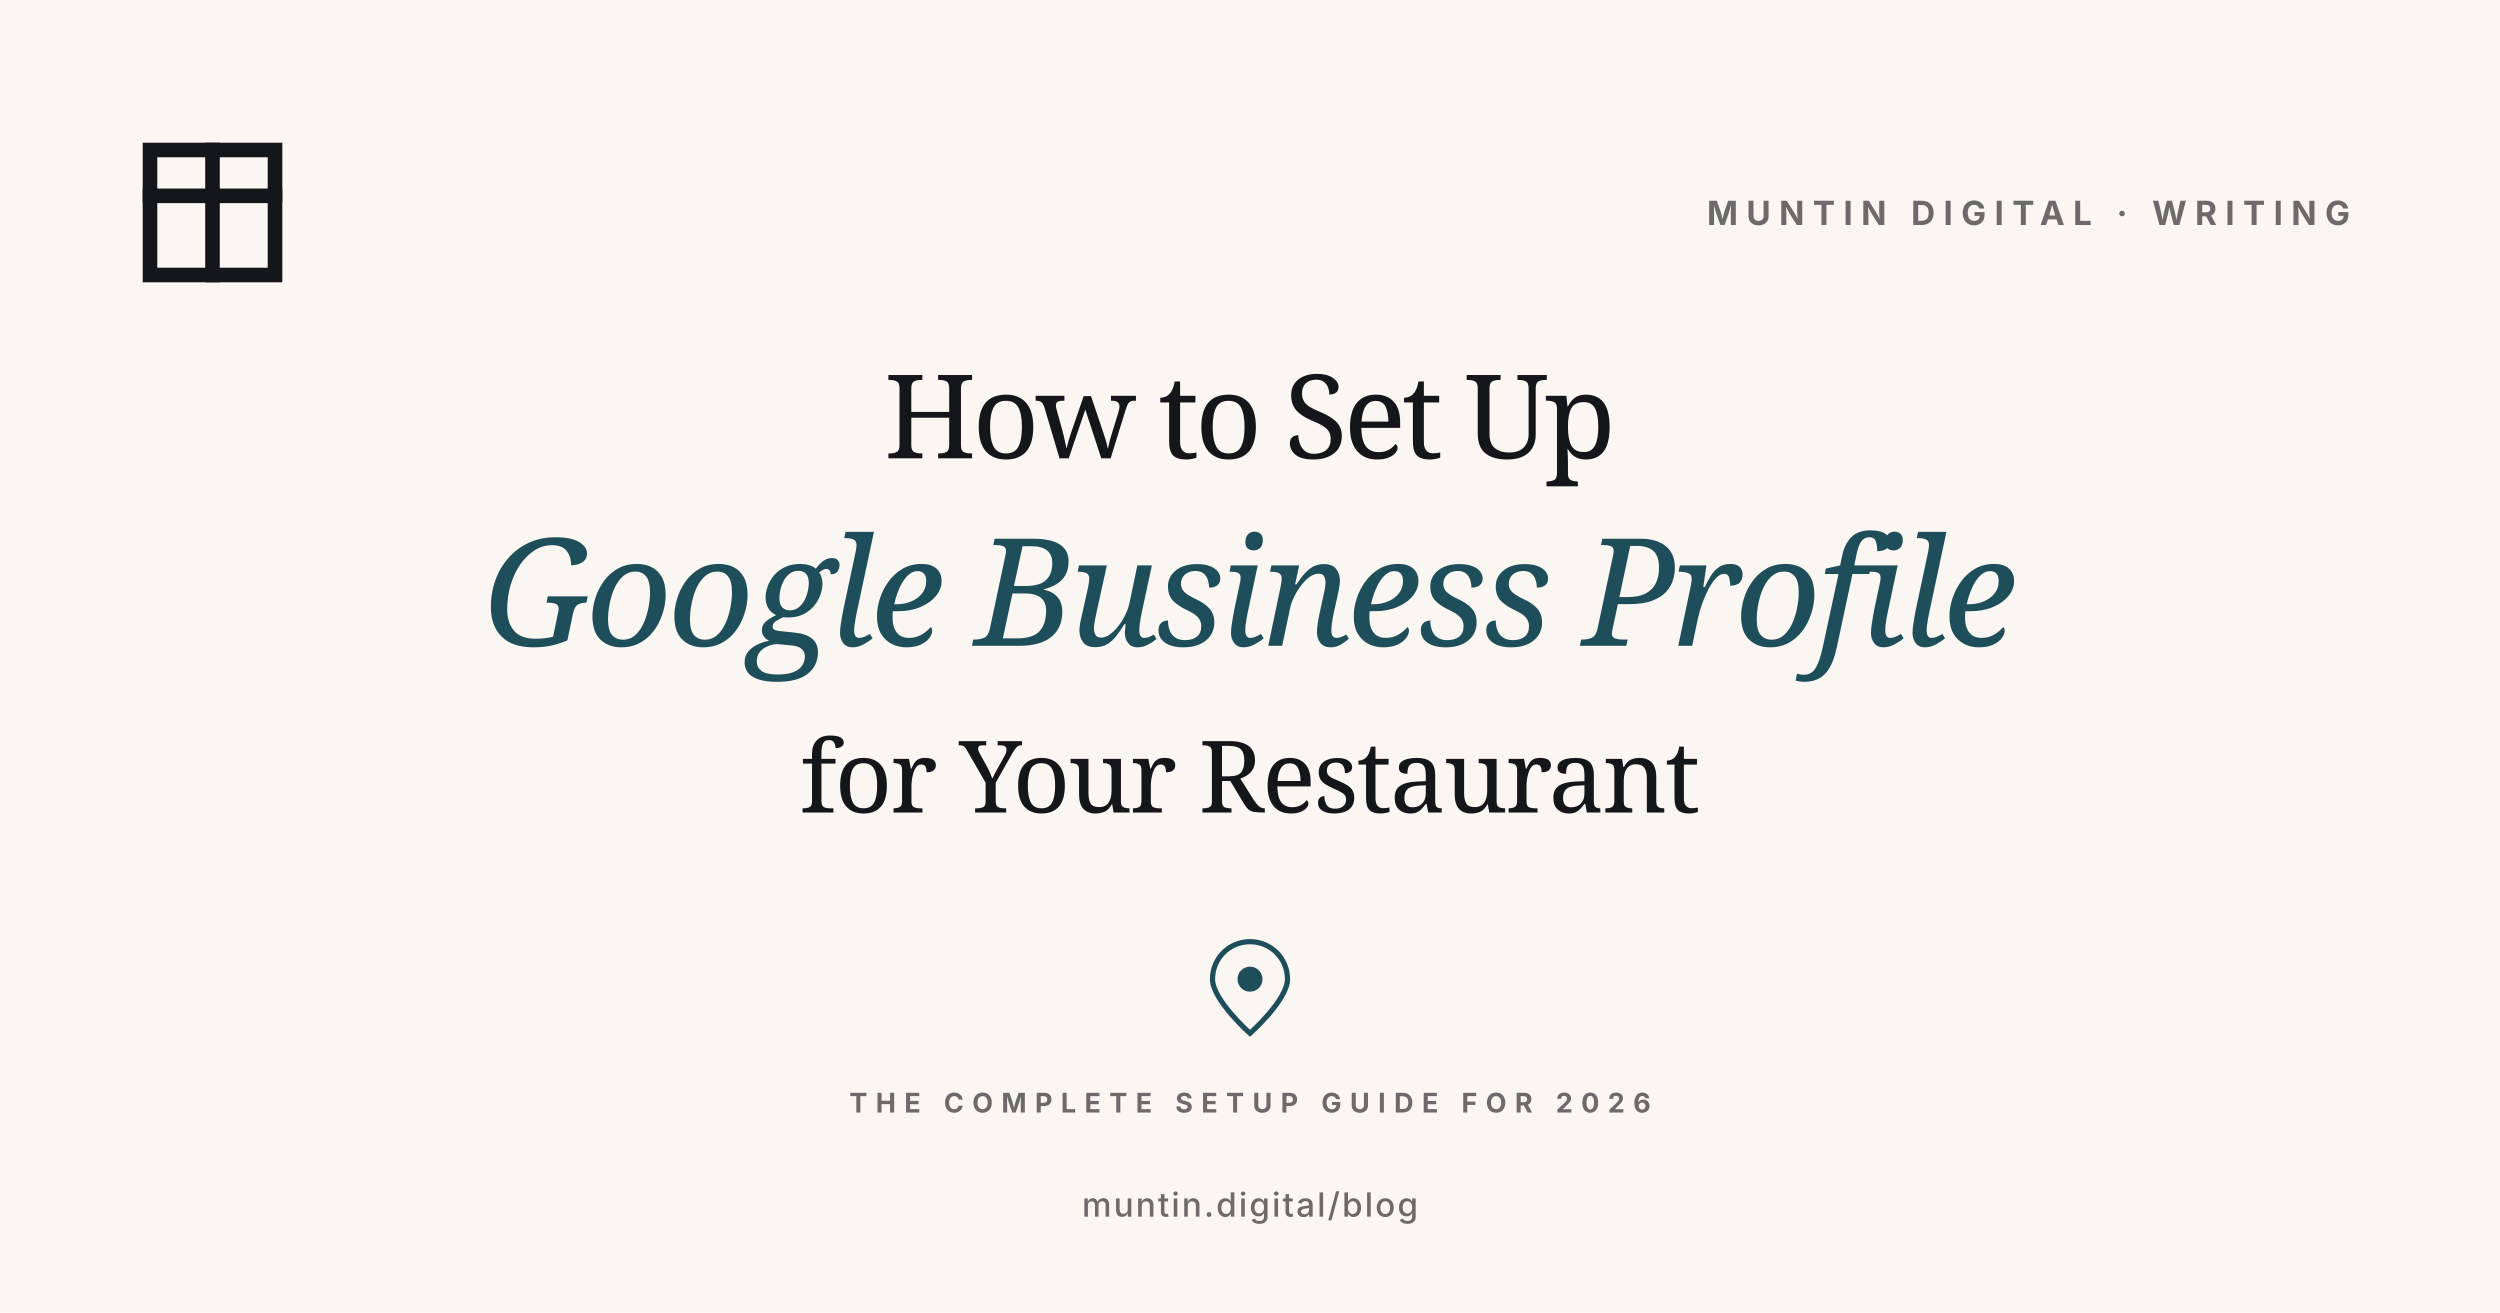
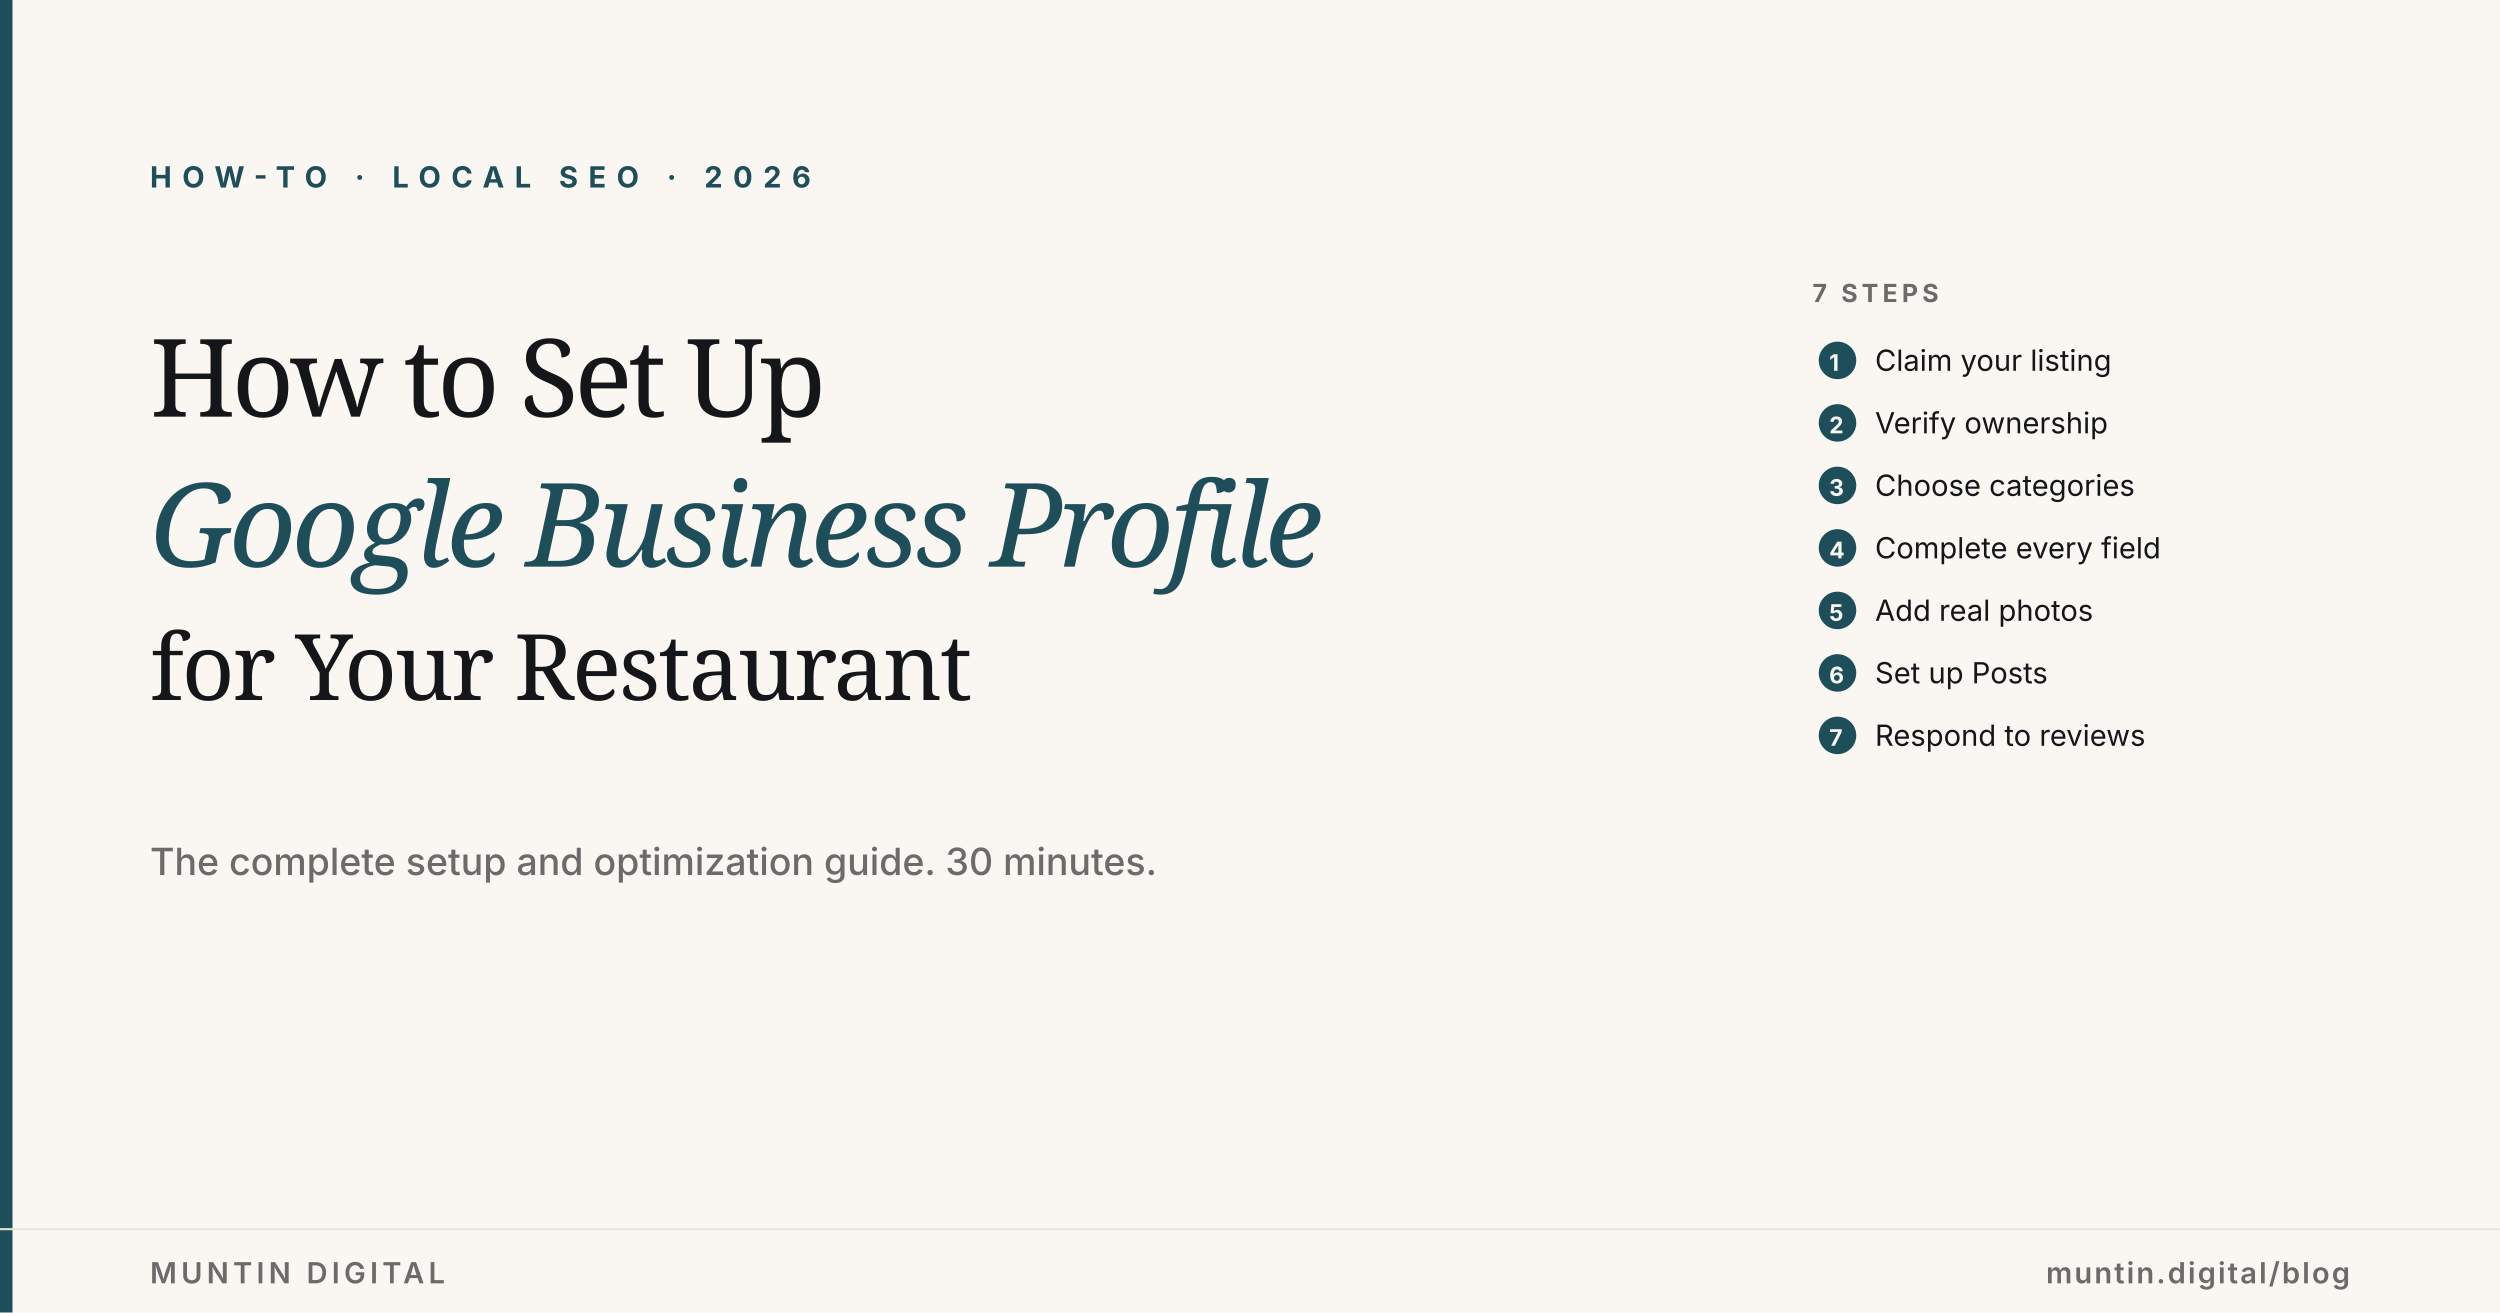
<svg xmlns="http://www.w3.org/2000/svg" viewBox="0 0 1200 630" width="1200" height="630">
  <rect width="1200" height="630" fill="#FAF7F2" />
-   <g transform="translate(72, 72)" stroke="#14161A" stroke-width="7" stroke-linecap="square" stroke-linejoin="miter" fill="none">
-     <rect x="0" y="0" width="60" height="60" />
-     <line x1="30" y1="0" x2="30" y2="60" />
-     <line x1="0" y1="22" x2="60" y2="22" />
+   <rect x="0" y="0" width="6" height="630" fill="#1F4E5B" />
+   <text x="72" y="90" font-family="Inter, Arial, sans-serif" font-size="14" font-weight="700" fill="#1F4E5B" letter-spacing="5">HOW-TO · LOCAL SEO · 2026</text>
+   <text x="72" y="200" font-family="Fraunces, Georgia, serif" font-size="52" font-weight="500" fill="#14161A" letter-spacing="-2">How to Set Up</text>
+   <text x="72" y="272" font-family="Fraunces, Georgia, serif" font-style="italic" font-size="56" font-weight="400" fill="#1F4E5B" letter-spacing="-2">Google Business Profile</text>
+   <text x="72" y="336" font-family="Fraunces, Georgia, serif" font-size="44" font-weight="500" fill="#14161A" letter-spacing="-1">for Your Restaurant</text>
+   <g transform="translate(870, 145)">
+     <text x="0" y="0" font-family="Inter, Arial, sans-serif" font-size="12" font-weight="700" fill="#6B6B6B" letter-spacing="2">7 STEPS</text>
+     <circle cx="12" cy="28" r="9" fill="#1F4E5B" />
+     <text x="8" y="33" font-family="Inter, Arial, sans-serif" font-size="11" font-weight="700" fill="#FAF7F2">1</text>
+     <text x="30" y="33" font-family="Inter, Arial, sans-serif" font-size="14" fill="#14161A">Claim your listing</text>
+     <circle cx="12" cy="58" r="9" fill="#1F4E5B" />
+     <text x="8" y="63" font-family="Inter, Arial, sans-serif" font-size="11" font-weight="700" fill="#FAF7F2">2</text>
+     <text x="30" y="63" font-family="Inter, Arial, sans-serif" font-size="14" fill="#14161A">Verify ownership</text>
+     <circle cx="12" cy="88" r="9" fill="#1F4E5B" />
+     <text x="8" y="93" font-family="Inter, Arial, sans-serif" font-size="11" font-weight="700" fill="#FAF7F2">3</text>
+     <text x="30" y="93" font-family="Inter, Arial, sans-serif" font-size="14" fill="#14161A">Choose categories</text>
+     <circle cx="12" cy="118" r="9" fill="#1F4E5B" />
+     <text x="8" y="123" font-family="Inter, Arial, sans-serif" font-size="11" font-weight="700" fill="#FAF7F2">4</text>
+     <text x="30" y="123" font-family="Inter, Arial, sans-serif" font-size="14" fill="#14161A">Complete every field</text>
+     <circle cx="12" cy="148" r="9" fill="#1F4E5B" />
+     <text x="8" y="153" font-family="Inter, Arial, sans-serif" font-size="11" font-weight="700" fill="#FAF7F2">5</text>
+     <text x="30" y="153" font-family="Inter, Arial, sans-serif" font-size="14" fill="#14161A">Add real photos</text>
+     <circle cx="12" cy="178" r="9" fill="#1F4E5B" />
+     <text x="8" y="183" font-family="Inter, Arial, sans-serif" font-size="11" font-weight="700" fill="#FAF7F2">6</text>
+     <text x="30" y="183" font-family="Inter, Arial, sans-serif" font-size="14" fill="#14161A">Set up Posts</text>
+     <circle cx="12" cy="208" r="9" fill="#1F4E5B" />
+     <text x="8" y="213" font-family="Inter, Arial, sans-serif" font-size="11" font-weight="700" fill="#FAF7F2">7</text>
+     <text x="30" y="213" font-family="Inter, Arial, sans-serif" font-size="14" fill="#14161A">Respond to reviews</text>
  </g>
-   <text x="1128" y="108" text-anchor="end" font-family="Inter, Arial, sans-serif" font-size="16" font-weight="700" fill="#6B6B6B" letter-spacing="4">MUNTIN DIGITAL · WRITING</text>
-   <text x="600" y="220" text-anchor="middle" font-family="Fraunces, Georgia, serif" font-size="56" font-weight="500" fill="#14161A" letter-spacing="-2">How to Set Up</text>
-   <text x="600" y="310" text-anchor="middle" font-family="Fraunces, Georgia, serif" font-style="italic" font-size="72" font-weight="400" fill="#1F4E5B" letter-spacing="-2">Google Business Profile</text>
-   <text x="600" y="390" text-anchor="middle" font-family="Fraunces, Georgia, serif" font-size="48" font-weight="500" fill="#14161A" letter-spacing="-1">for Your Restaurant</text>
-   <g transform="translate(600, 470)">
-     <path d="M0,-18 C-10,-18 -18,-10 -18,0 C-18,10 0,26 0,26 C0,26 18,10 18,0 C18,-10 10,-18 0,-18Z" fill="none" stroke="#1F4E5B" stroke-width="2.5" />
-     <circle cx="0" cy="0" r="6" fill="#1F4E5B" />
-   </g>
-   <text x="600" y="534" text-anchor="middle" font-family="Inter, Arial, sans-serif" font-size="13" font-weight="700" fill="#6B6B6B" letter-spacing="4">THE COMPLETE SETUP GUIDE FOR 2026</text>
-   <text x="600" y="584" text-anchor="middle" font-family="Inter, Arial, sans-serif" font-size="16" font-weight="500" fill="#6B6B6B" letter-spacing="1">muntin.digital/blog</text>
+   <text x="72" y="420" font-family="Inter, Arial, sans-serif" font-size="18" font-weight="500" fill="#6B6B6B">The complete setup and optimization guide. 30 minutes.</text>
+   <line x1="0" y1="590" x2="1200" y2="590" stroke="#E8E2D6" stroke-width="1" />
+   <text x="72" y="616" font-family="Inter, Arial, sans-serif" font-size="14" font-weight="600" fill="#6B6B6B" letter-spacing="2">MUNTIN DIGITAL</text>
+   <text x="1128" y="616" text-anchor="end" font-family="Inter, Arial, sans-serif" font-size="14" font-weight="600" fill="#6B6B6B" letter-spacing="1">muntin.digital/blog</text>
</svg>
